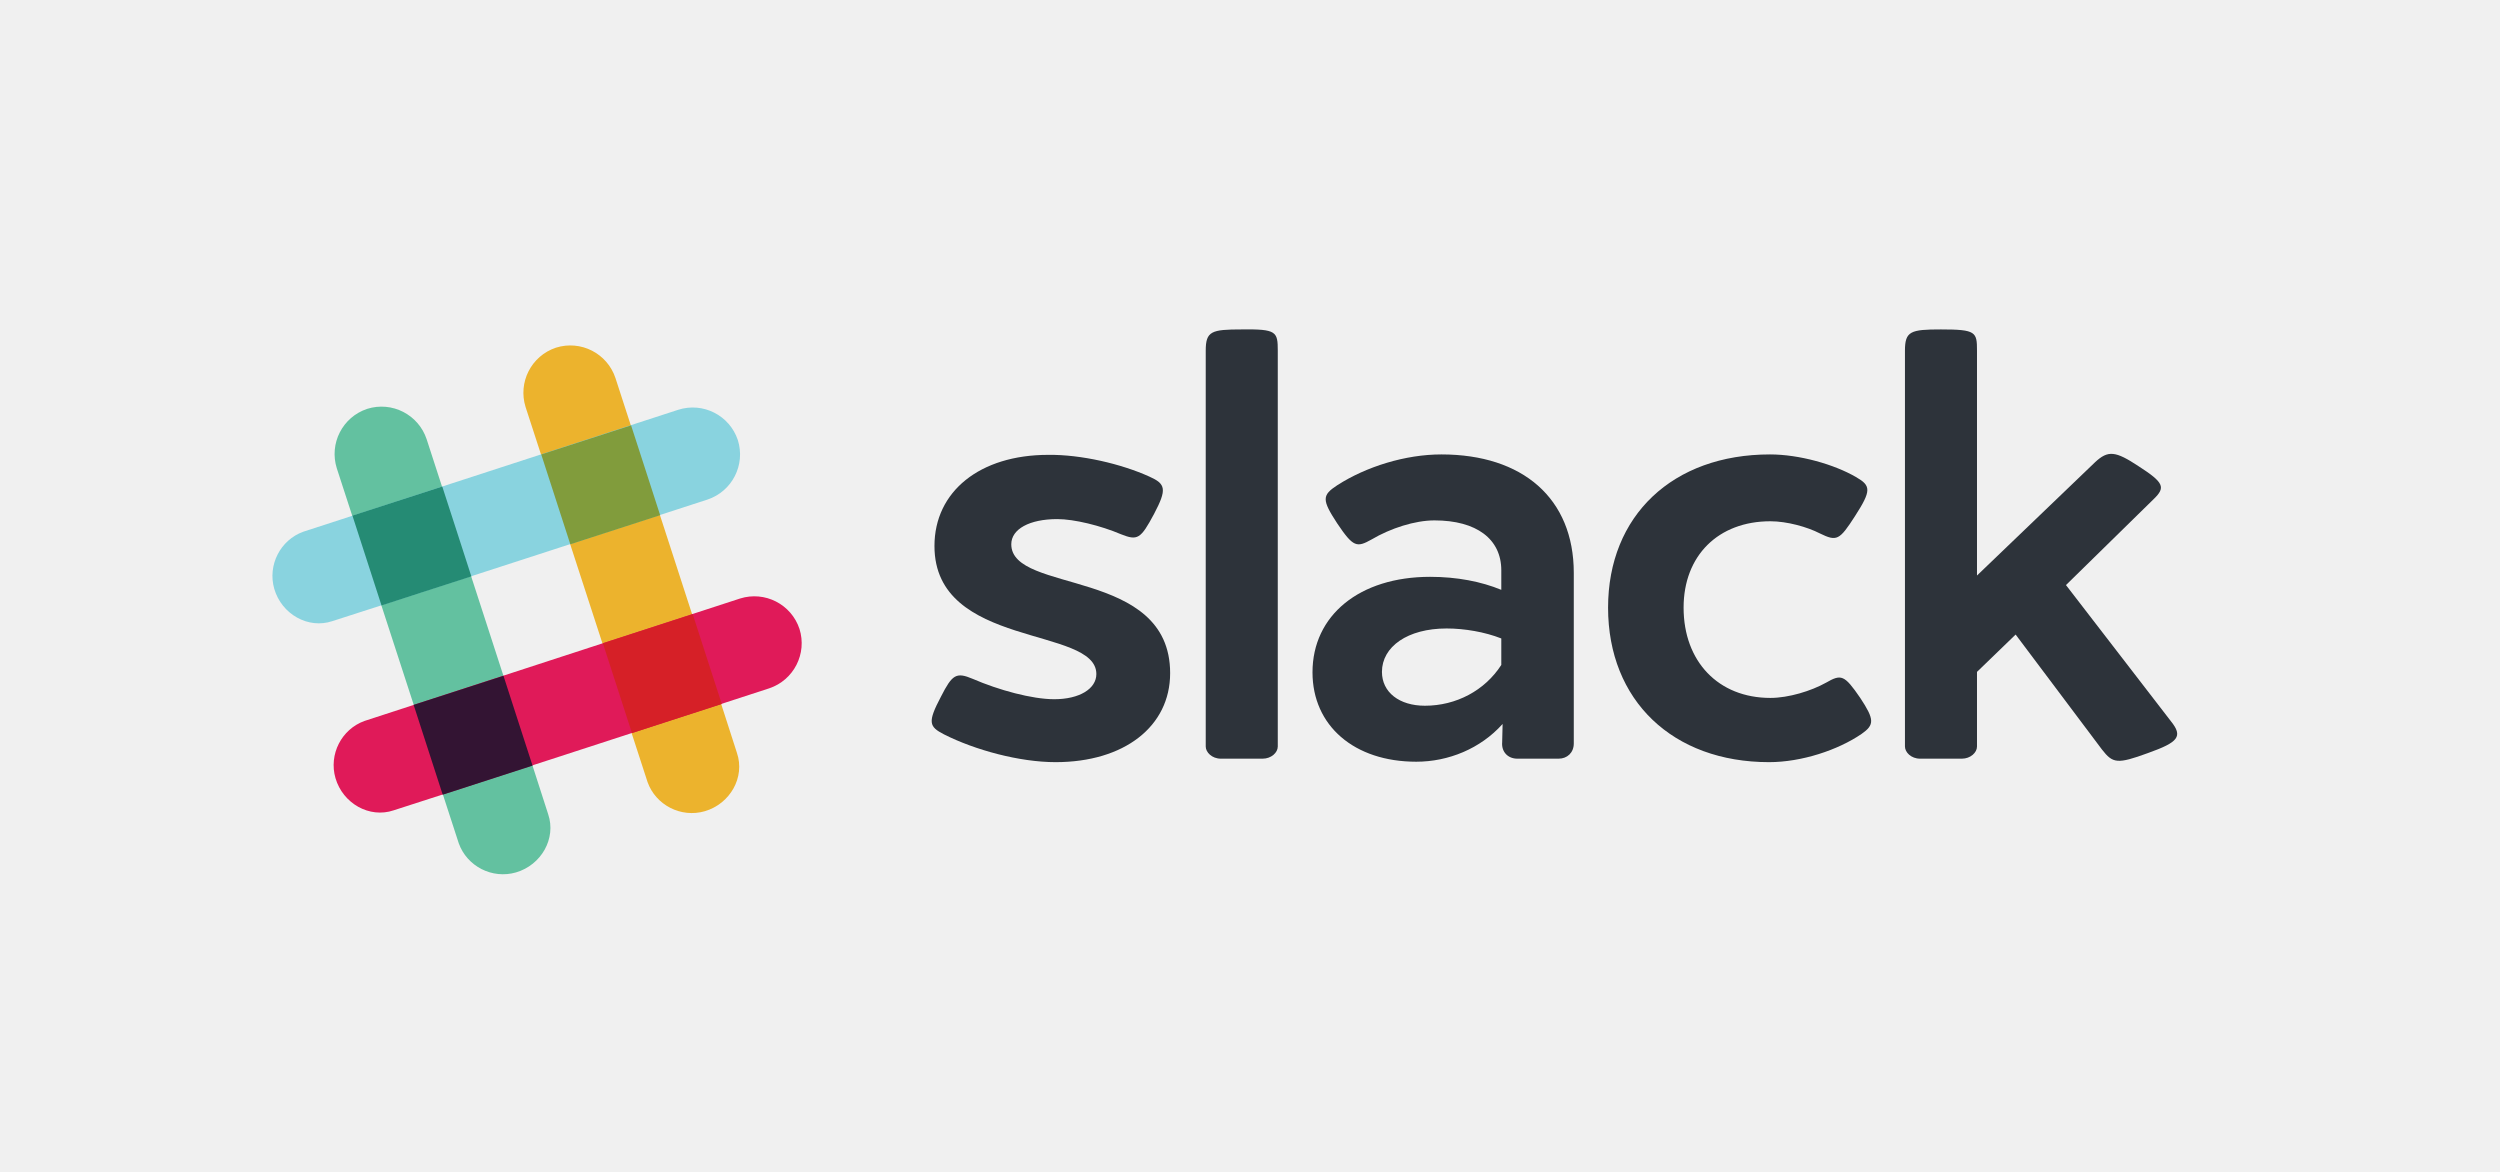
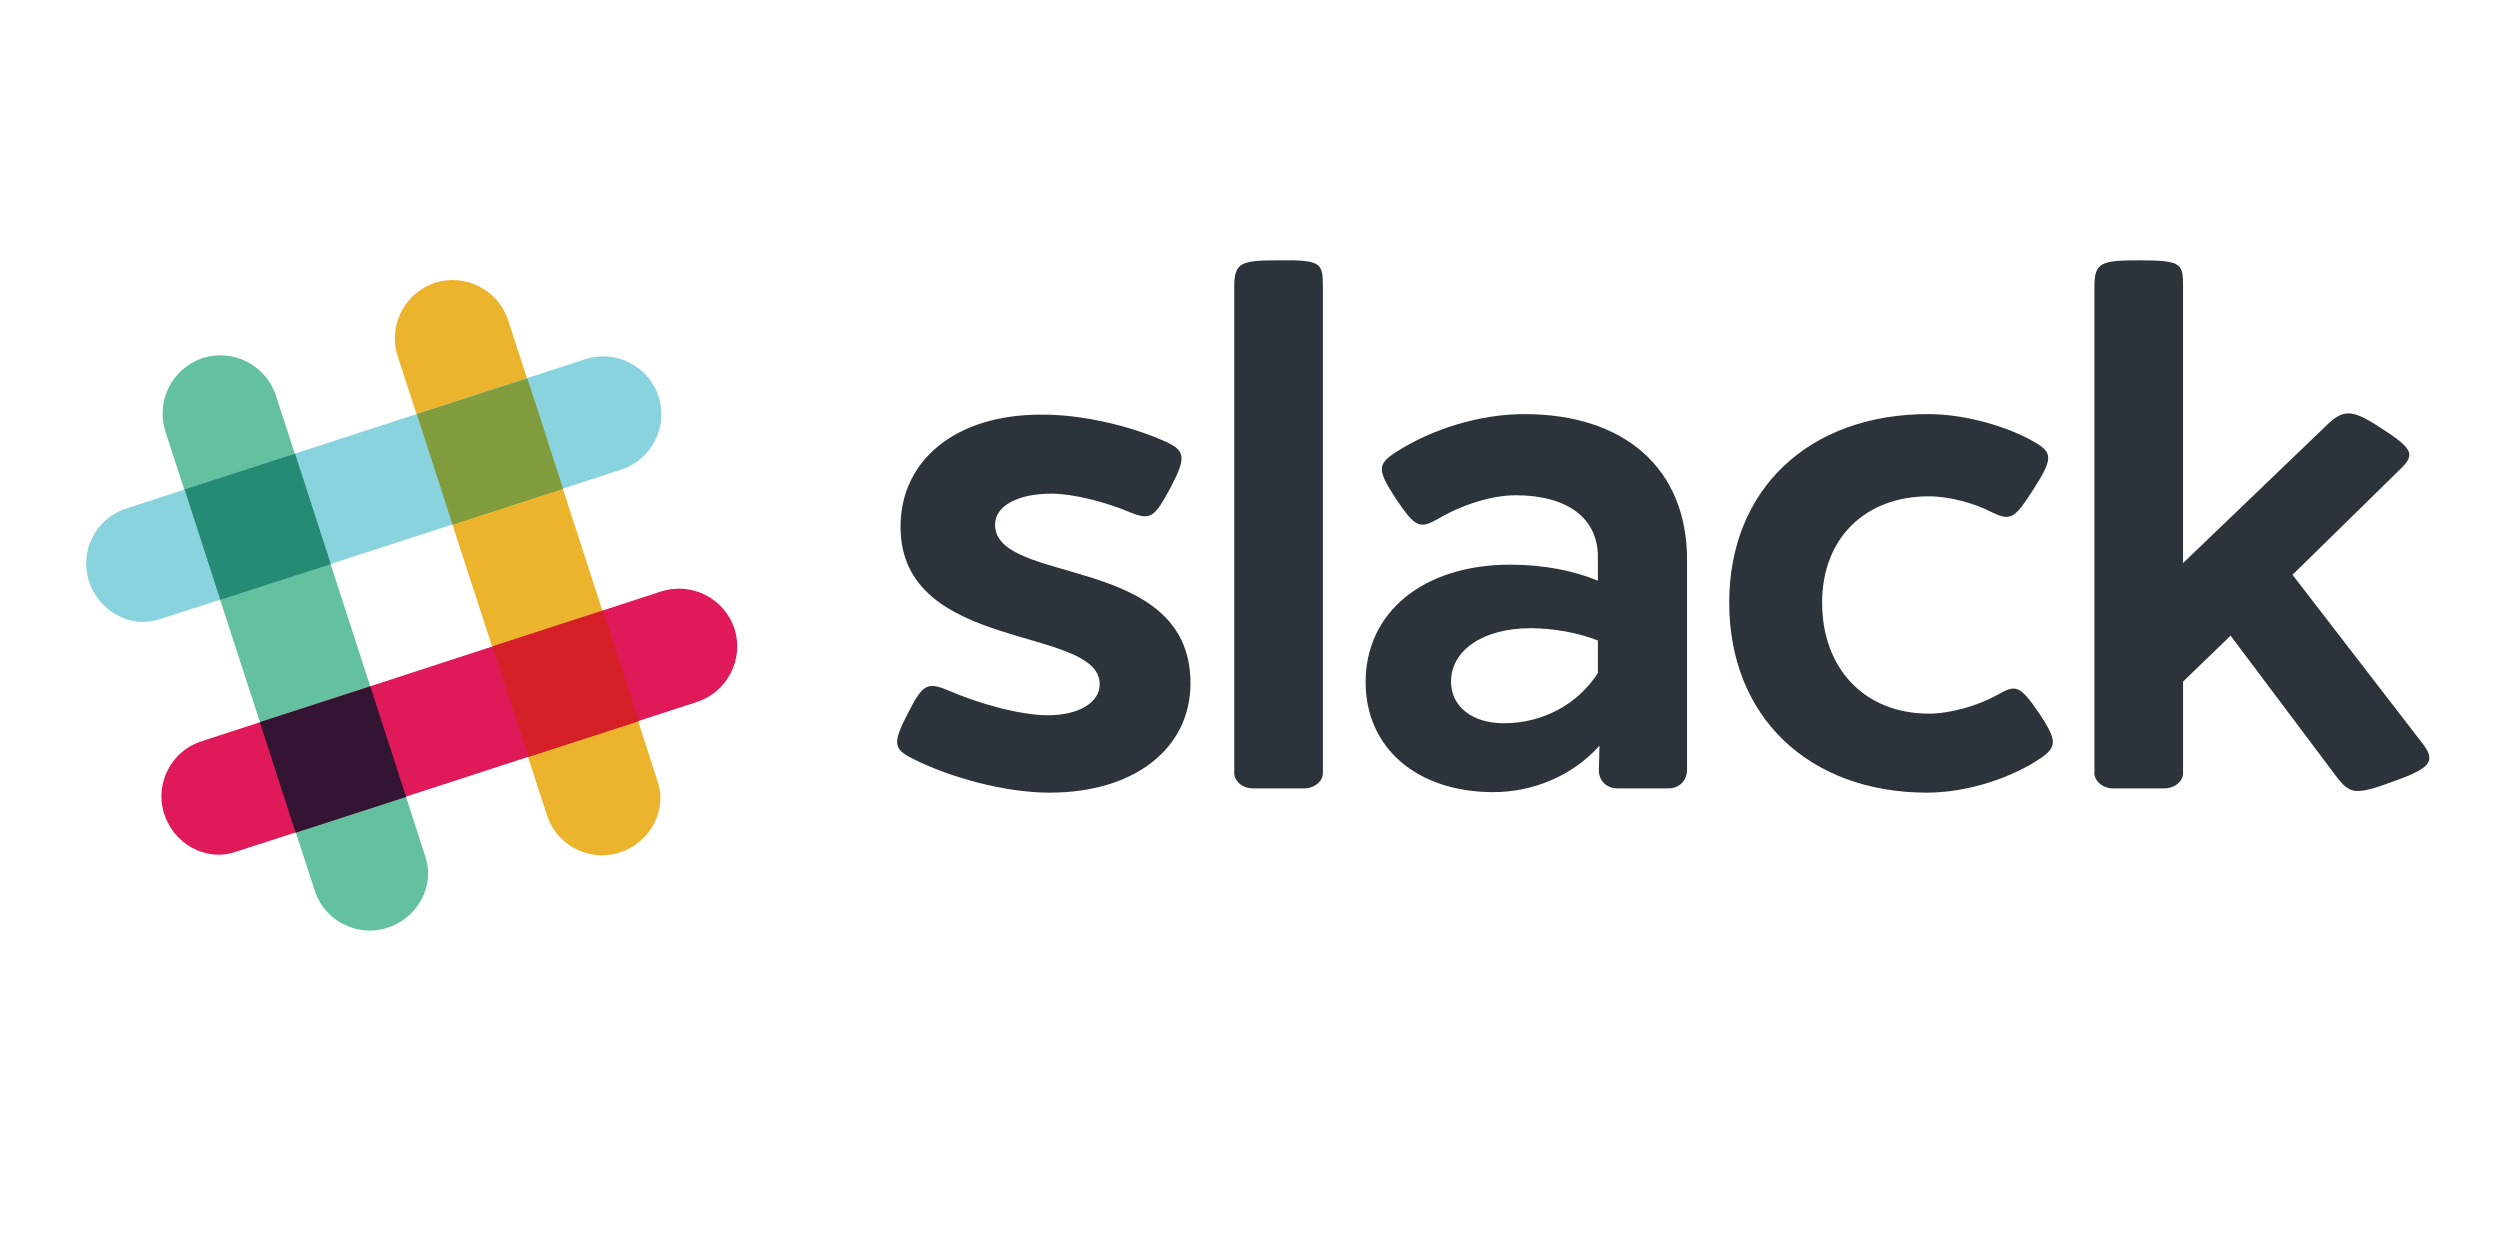
- <svg xmlns="http://www.w3.org/2000/svg" version="1.1" id="Layer_1" x="0px" y="0px" viewBox="0 0 576 270" style="enable-background:new 0 0 576 270;" xml:space="preserve">
-   <style type="text/css">
- 	.st0{fill:#ECB32D;}
+ <svg xmlns="http://www.w3.org/2000/svg" width="200" height="100">
+   <g>
+     <rect fill="#fff" id="canvas_background" height="102" width="202" y="-1" x="-1" />
+     <g display="none" overflow="visible" y="0" x="0" height="100%" width="100%" id="canvasGrid">
+       <rect fill="url(#gridpattern)" stroke-width="0" y="0" x="0" height="100%" width="100%" />
+     </g>
+   </g>
+   <g>
+     <style type="text/css">.st0{fill:#ECB32D;}
	.st1{fill:#63C1A0;}
	.st2{fill:#E01A59;}
	.st3{fill:#331433;}
	.st4{fill:#D62027;}
	.st5{fill:#89D3DF;}
	.st6{fill:#258B74;}
	.st7{fill:#819C3C;}
- 	.st8{fill:#2D333A;}
- </style>
-   <g>
-     <g>
-       <path class="st0" d="M141.8,87.1c-1.9-5.7-8-8.8-13.7-7c-5.7,1.9-8.8,8-7,13.7l28.1,86.4c1.9,5.3,7.7,8.3,13.2,6.7    c5.8-1.7,9.3-7.8,7.4-13.4C169.8,173.3,141.8,87.1,141.8,87.1z" />
-       <path class="st1" d="M98.3,101.2c-1.9-5.7-8-8.8-13.7-7c-5.7,1.9-8.8,8-7,13.7l28.1,86.4c1.9,5.3,7.7,8.3,13.2,6.7    c5.8-1.7,9.3-7.8,7.4-13.4C126.3,187.4,98.3,101.2,98.3,101.2z" />
-       <path class="st2" d="M177.2,158.6c5.7-1.9,8.8-8,7-13.7c-1.9-5.7-8-8.8-13.7-7L84,166.1c-5.3,1.9-8.3,7.7-6.7,13.2    c1.7,5.8,7.8,9.3,13.4,7.4C90.9,186.7,177.2,158.6,177.2,158.6z" />
-       <path class="st3" d="M102,183.1c5.6-1.8,12.9-4.2,20.7-6.7c-1.8-5.6-4.2-12.9-6.7-20.7l-20.7,6.7L102,183.1z" />
-       <path class="st4" d="M145.6,168.9c7.8-2.5,15.1-4.9,20.7-6.7c-1.8-5.6-4.2-12.9-6.7-20.7l-20.7,6.7L145.6,168.9z" />
-       <path class="st5" d="M163,115.1c5.7-1.9,8.8-8,7-13.7c-1.9-5.7-8-8.8-13.7-7l-86.4,28.1c-5.3,1.9-8.3,7.7-6.7,13.2    c1.7,5.8,7.8,9.3,13.4,7.4C76.8,143.1,163,115.1,163,115.1z" />
-       <path class="st6" d="M87.9,139.5c5.6-1.8,12.9-4.2,20.7-6.7c-2.5-7.8-4.9-15.1-6.7-20.7l-20.7,6.7L87.9,139.5z" />
-       <path class="st7" d="M131.4,125.4c7.8-2.5,15.1-4.9,20.7-6.7c-2.5-7.8-4.9-15.1-6.7-20.7l-20.7,6.7L131.4,125.4z" />
+ 	.st8{fill:#2D333A;}</style>
+     <g stroke="null" id="svg_49">
+       <g stroke="null" transform="matrix(0.42715 0 0 0.42715 -722.957 -344.193)" id="svg_34">
+         <g stroke="null" id="svg_35">
+           <path stroke="null" id="svg_36" d="m1787.675,865.745c-1.9,-5.7 -8,-8.8 -13.7,-7c-5.7,1.9 -8.8,8 -7,13.7l28.1,86.4c1.9,5.3 7.7,8.3 13.2,6.7c5.8,-1.7 9.3,-7.8 7.4,-13.4c0,-0.2 -28,-86.4 -28,-86.4z" class="st0" />
+           <path stroke="null" id="svg_37" d="m1744.175,879.845c-1.9,-5.7 -8,-8.8 -13.7,-7c-5.7,1.9 -8.8,8 -7,13.7l28.1,86.4c1.9,5.3 7.7,8.3 13.2,6.7c5.8,-1.7 9.3,-7.8 7.4,-13.4c0,-0.2 -28,-86.4 -28,-86.4z" class="st1" />
+           <path stroke="null" id="svg_38" d="m1823.075,937.245c5.7,-1.9 8.8,-8 7,-13.7c-1.9,-5.7 -8,-8.8 -13.7,-7l-86.5,28.2c-5.3,1.9 -8.3,7.7 -6.7,13.2c1.7,5.8 7.8,9.3 13.4,7.4c0.2,0 86.5,-28.1 86.5,-28.1z" class="st2" />
+           <path stroke="null" id="svg_39" d="m1747.875,961.745c5.6,-1.8 12.9,-4.2 20.7,-6.7c-1.8,-5.6 -4.2,-12.9 -6.7,-20.7l-20.7,6.7l6.7,20.7z" class="st3" />
+           <path stroke="null" id="svg_40" d="m1791.475,947.545c7.8,-2.5 15.1,-4.9 20.7,-6.7c-1.8,-5.6 -4.2,-12.9 -6.7,-20.7l-20.7,6.7l6.7,20.7z" class="st4" />
+           <path stroke="null" id="svg_41" d="m1808.875,893.745c5.7,-1.9 8.8,-8 7,-13.7c-1.9,-5.7 -8,-8.8 -13.7,-7l-86.4,28.1c-5.3,1.9 -8.3,7.7 -6.7,13.2c1.7,5.8 7.8,9.3 13.4,7.4c0.2,0 86.4,-28 86.4,-28z" class="st5" />
+           <path stroke="null" id="svg_42" d="m1733.775,918.145c5.6,-1.8 12.9,-4.2 20.7,-6.7c-2.5,-7.8 -4.9,-15.1 -6.7,-20.7l-20.7,6.7l6.7,20.7z" class="st6" />
+           <path stroke="null" id="svg_43" d="m1777.275,904.045c7.8,-2.5 15.1,-4.9 20.7,-6.7c-2.5,-7.8 -4.9,-15.1 -6.7,-20.7l-20.7,6.7l6.7,20.7z" class="st7" />
+         </g>
+       </g>
+       <path stroke="null" id="svg_44" d="m93.188,35.306c1.623,0.726 1.751,1.239 0.47,3.674c-1.324,2.477 -1.623,2.648 -3.246,2.008c-2.008,-0.854 -4.613,-1.495 -6.279,-1.495c-2.734,0 -4.528,0.982 -4.528,2.477c0,4.912 15.634,2.264 15.634,12.686c0,5.254 -4.528,8.757 -11.277,8.757c-3.545,0 -7.945,-1.196 -10.978,-2.734c-1.495,-0.769 -1.623,-1.196 -0.299,-3.716c1.111,-2.178 1.495,-2.435 3.118,-1.751c2.563,1.111 5.852,2.008 8.03,2.008c2.478,0 4.143,-1.025 4.143,-2.477c0,-4.741 -15.933,-2.477 -15.933,-12.601c0,-5.382 4.485,-8.97 11.191,-8.97c3.246,-0.043 7.219,0.897 9.953,2.136z" class="st8" />
+       <path stroke="null" id="svg_45" d="m105.831,22.919l0,38.956c0,0.598 -0.641,1.196 -1.495,1.196l-4.101,0c-0.897,0 -1.495,-0.641 -1.495,-1.196l0,-38.956c0,-1.922 0.555,-2.093 3.545,-2.093c3.417,-0.043 3.545,0.214 3.545,2.093z" class="st8" />
+       <path stroke="null" id="svg_46" d="m134.963,44.789l0,16.787c0,0.897 -0.641,1.495 -1.495,1.495l-4.058,0c-0.94,0 -1.58,-0.683 -1.495,-1.623l0.043,-1.794c-2.179,2.435 -5.339,3.716 -8.5,3.716c-6.108,0 -10.209,-3.545 -10.209,-8.799c0,-5.596 4.613,-9.397 11.576,-9.397c2.648,0 5.04,0.47 7.005,1.281l0,-1.922c0,-3.075 -2.435,-4.912 -6.578,-4.912c-1.922,0 -4.314,0.769 -6.194,1.879c-1.452,0.812 -1.794,0.769 -3.374,-1.58c-1.538,-2.349 -1.495,-2.776 0,-3.759c2.862,-1.837 6.706,-3.033 10.252,-3.033c7.988,0 13.028,4.314 13.028,11.661zm-18.88,9.739c0,2.008 1.709,3.332 4.229,3.332c3.076,0 5.895,-1.495 7.518,-4.015l0,-2.606c-1.623,-0.641 -3.631,-0.982 -5.382,-0.982c-3.844,0 -6.365,1.794 -6.365,4.272z" class="st8" />
+       <path stroke="null" id="svg_47" d="m162.728,35.349c1.495,0.854 1.538,1.324 -0.085,3.844c-1.538,2.392 -1.794,2.52 -3.46,1.709c-1.239,-0.641 -3.246,-1.196 -4.87,-1.196c-5.126,0 -8.543,3.374 -8.543,8.5c0,5.297 3.417,8.885 8.543,8.885c1.794,0 4.015,-0.683 5.467,-1.495c1.495,-0.854 1.794,-0.812 3.374,1.495c1.41,2.136 1.41,2.648 0.128,3.545c-2.307,1.58 -5.895,2.776 -9.098,2.776c-9.483,0 -15.847,-6.066 -15.847,-15.207c0,-9.056 6.365,-15.078 15.933,-15.078c2.905,0 6.322,0.982 8.458,2.221z" class="st8" />
+       <path stroke="null" id="svg_48" d="m193.739,59.397c1.196,1.495 0.726,2.05 -2.264,3.118c-3.033,1.111 -3.46,1.025 -4.528,-0.342l-8.5,-11.319l-3.802,3.674l0,7.347c0,0.598 -0.641,1.196 -1.495,1.196l-4.101,0c-0.897,0 -1.495,-0.641 -1.495,-1.196l0,-38.956c0,-1.922 0.555,-2.093 3.545,-2.093c3.46,0 3.545,0.256 3.545,2.093l0,22.126l11.618,-11.149c1.281,-1.196 2.008,-1.111 4.272,0.384c2.52,1.623 2.691,2.093 1.495,3.246l-8.628,8.458l10.337,13.413z" class="st8" />
    </g>
  </g>
-   <path class="st8" d="M264.8,109.8c3.8,1.7,4.1,2.9,1.1,8.6c-3.1,5.8-3.8,6.2-7.6,4.7c-4.7-2-10.8-3.5-14.7-3.5  c-6.4,0-10.6,2.3-10.6,5.8c0,11.5,36.6,5.3,36.6,29.7c0,12.3-10.6,20.5-26.4,20.5c-8.3,0-18.6-2.8-25.7-6.4  c-3.5-1.8-3.8-2.8-0.7-8.7c2.6-5.1,3.5-5.7,7.3-4.1c6,2.6,13.7,4.7,18.8,4.7c5.8,0,9.7-2.4,9.7-5.8c0-11.1-37.3-5.8-37.3-29.5  c0-12.6,10.5-21,26.2-21C249.1,104.7,258.4,106.9,264.8,109.8z" />
-   <path class="st8" d="M294.4,80.8v91.2c0,1.4-1.5,2.8-3.5,2.8h-9.6c-2.1,0-3.5-1.5-3.5-2.8V80.8c0-4.5,1.3-4.9,8.3-4.9  C294.1,75.8,294.4,76.4,294.4,80.8z" />
-   <path class="st8" d="M362.6,132v39.3c0,2.1-1.5,3.5-3.5,3.5h-9.5c-2.2,0-3.7-1.6-3.5-3.8l0.1-4.2c-5.1,5.7-12.5,8.7-19.9,8.7  c-14.3,0-23.9-8.3-23.9-20.6c0-13.1,10.8-22,27.1-22c6.2,0,11.8,1.1,16.4,3v-4.5c0-7.2-5.7-11.5-15.4-11.5c-4.5,0-10.1,1.8-14.5,4.4  c-3.4,1.9-4.2,1.8-7.9-3.7c-3.6-5.5-3.5-6.5,0-8.8c6.7-4.3,15.7-7.1,24-7.1C350.8,104.7,362.6,114.8,362.6,132z M318.4,154.8  c0,4.7,4,7.8,9.9,7.8c7.2,0,13.8-3.5,17.6-9.4v-6.1c-3.8-1.5-8.5-2.3-12.6-2.3C324.3,144.8,318.4,149,318.4,154.8z" />
-   <path class="st8" d="M427.6,109.9c3.5,2,3.6,3.1-0.2,9c-3.6,5.6-4.2,5.9-8.1,4c-2.9-1.5-7.6-2.8-11.4-2.8c-12,0-20,7.9-20,19.9  c0,12.4,8,20.8,20,20.8c4.2,0,9.4-1.6,12.8-3.5c3.5-2,4.2-1.9,7.9,3.5c3.3,5,3.3,6.2,0.3,8.3c-5.4,3.7-13.8,6.5-21.3,6.5  c-22.2,0-37.1-14.2-37.1-35.6c0-21.2,14.9-35.3,37.3-35.3C414.6,104.7,422.6,107,427.6,109.9z" />
-   <path class="st8" d="M500.2,166.2c2.8,3.5,1.7,4.8-5.3,7.3c-7.1,2.6-8.1,2.4-10.6-0.8l-19.9-26.5l-8.9,8.6v17.2  c0,1.4-1.5,2.8-3.5,2.8h-9.6c-2.1,0-3.5-1.5-3.5-2.8V80.8c0-4.5,1.3-4.9,8.3-4.9c8.1,0,8.3,0.6,8.3,4.9v51.8l27.2-26.1  c3-2.8,4.7-2.6,10,0.9c5.9,3.8,6.3,4.9,3.5,7.6L476,134.8L500.2,166.2z" />
</svg>
